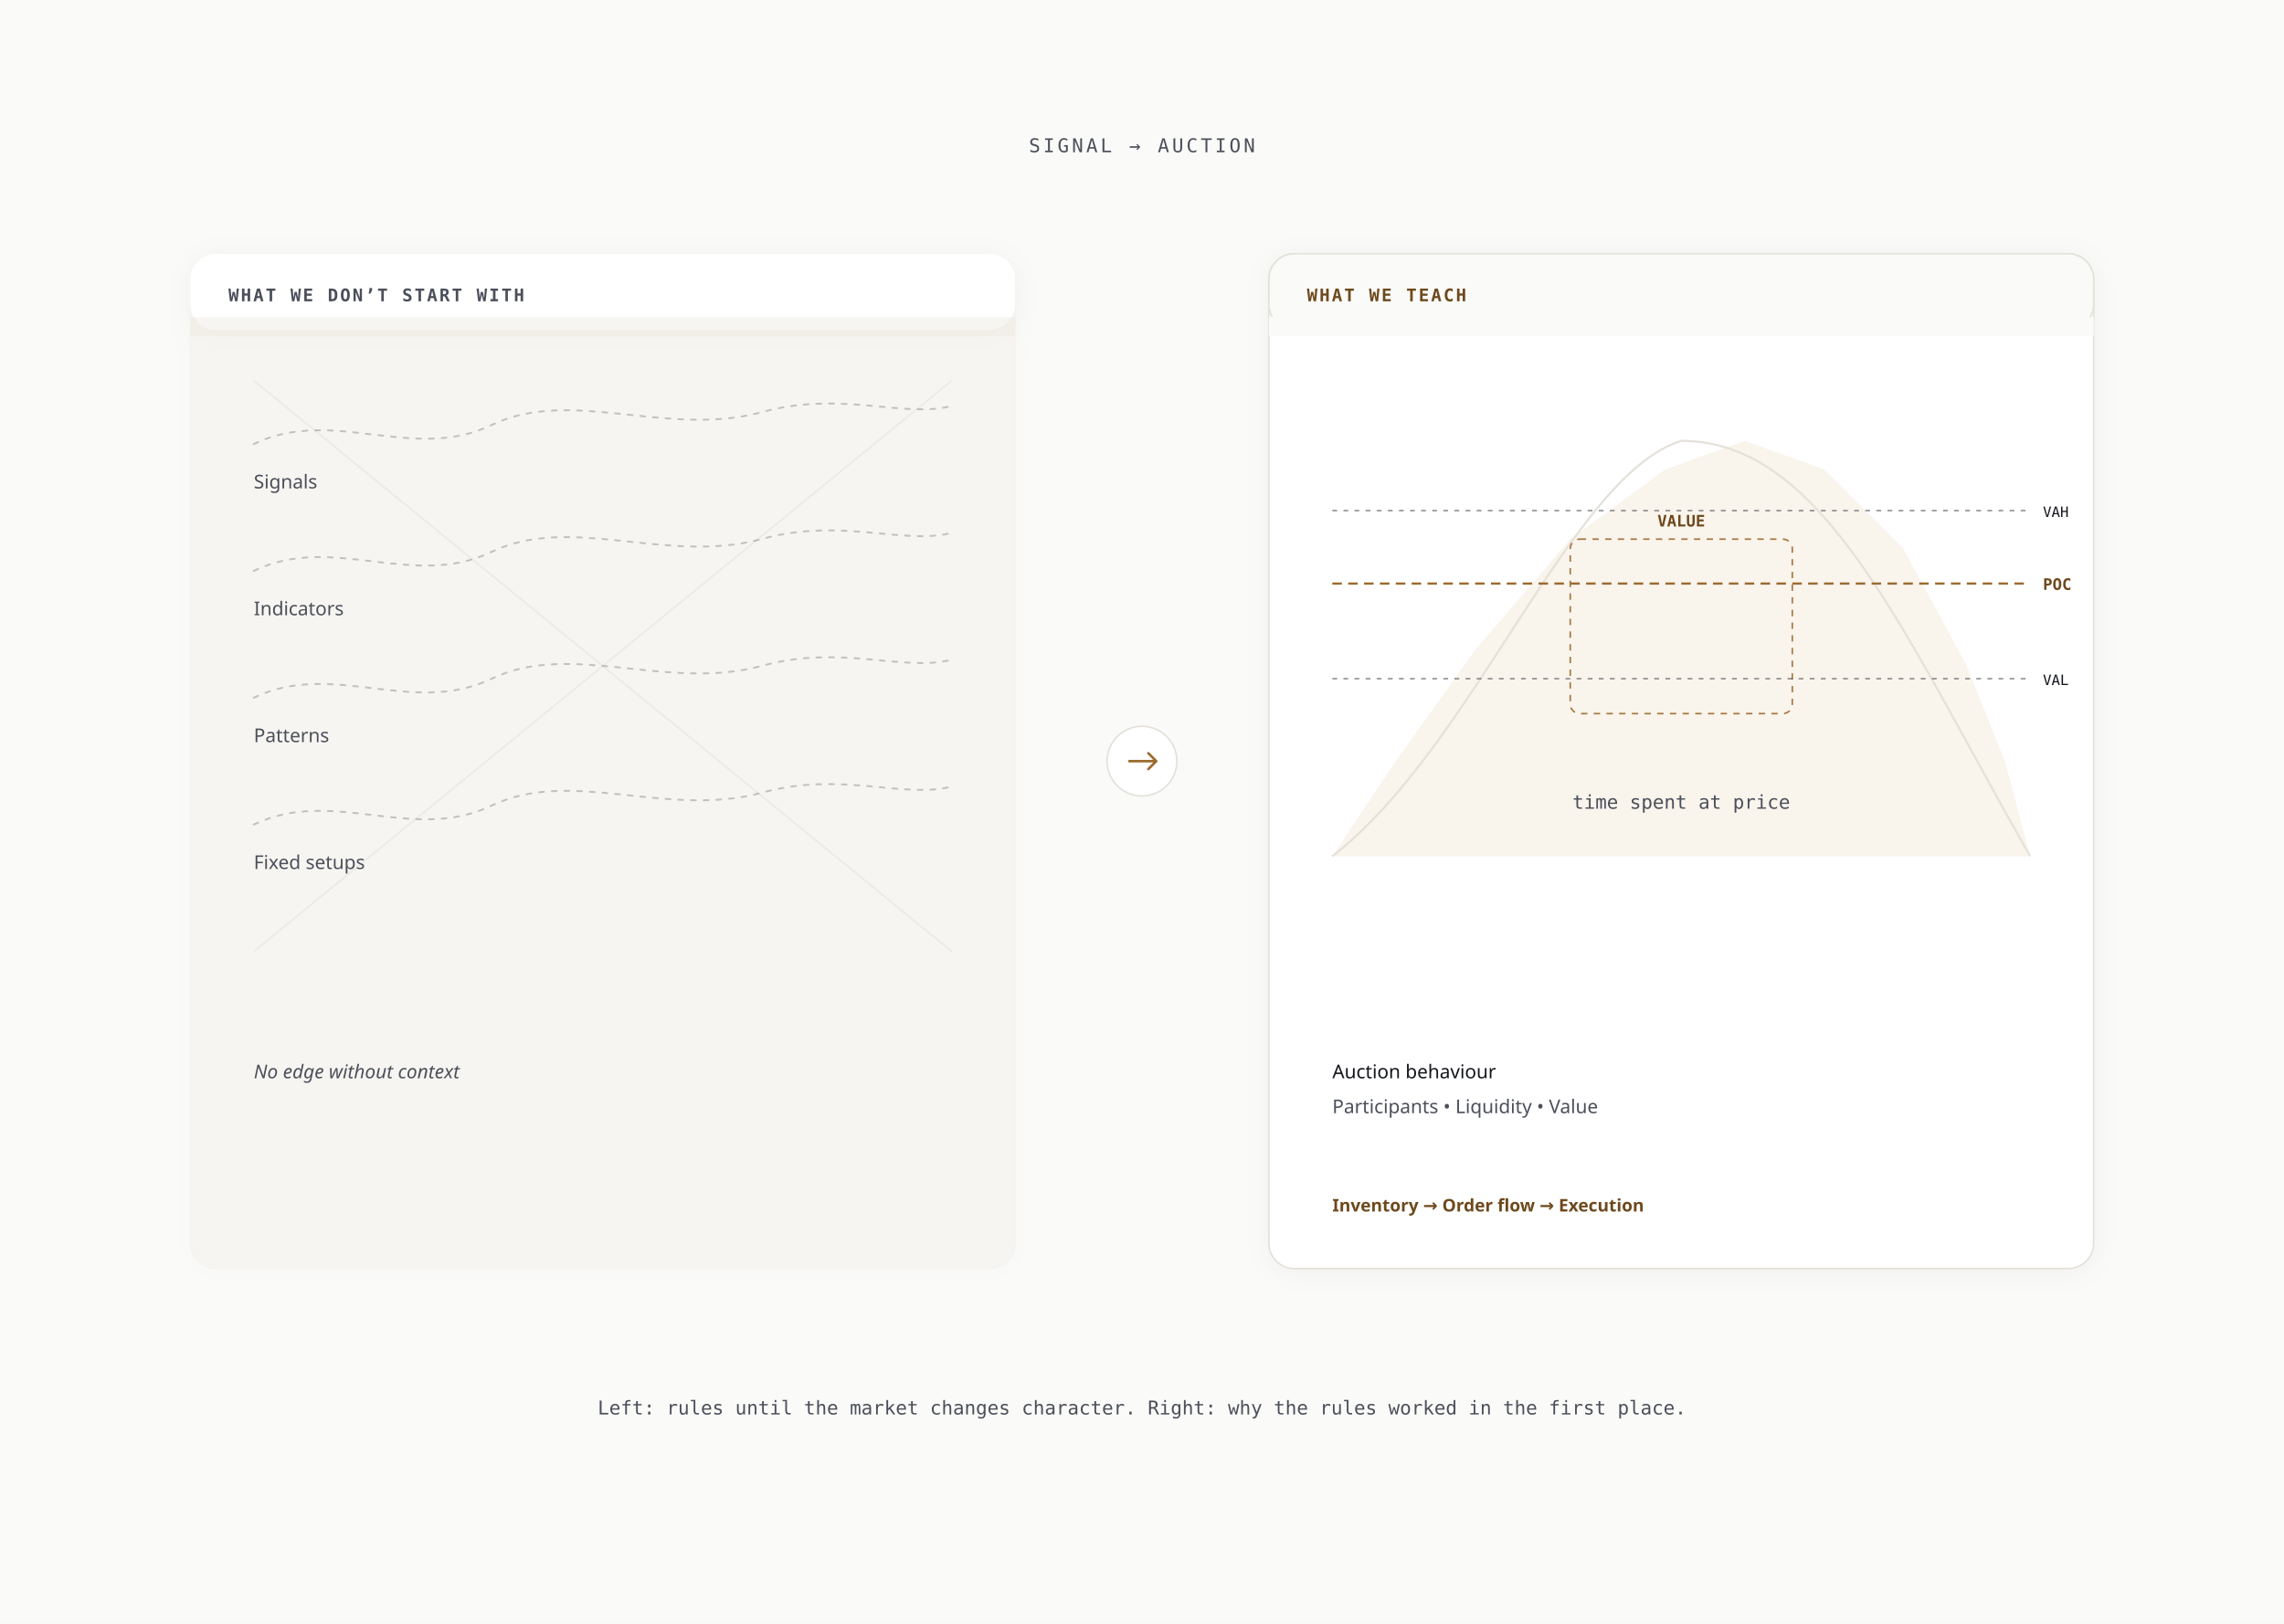
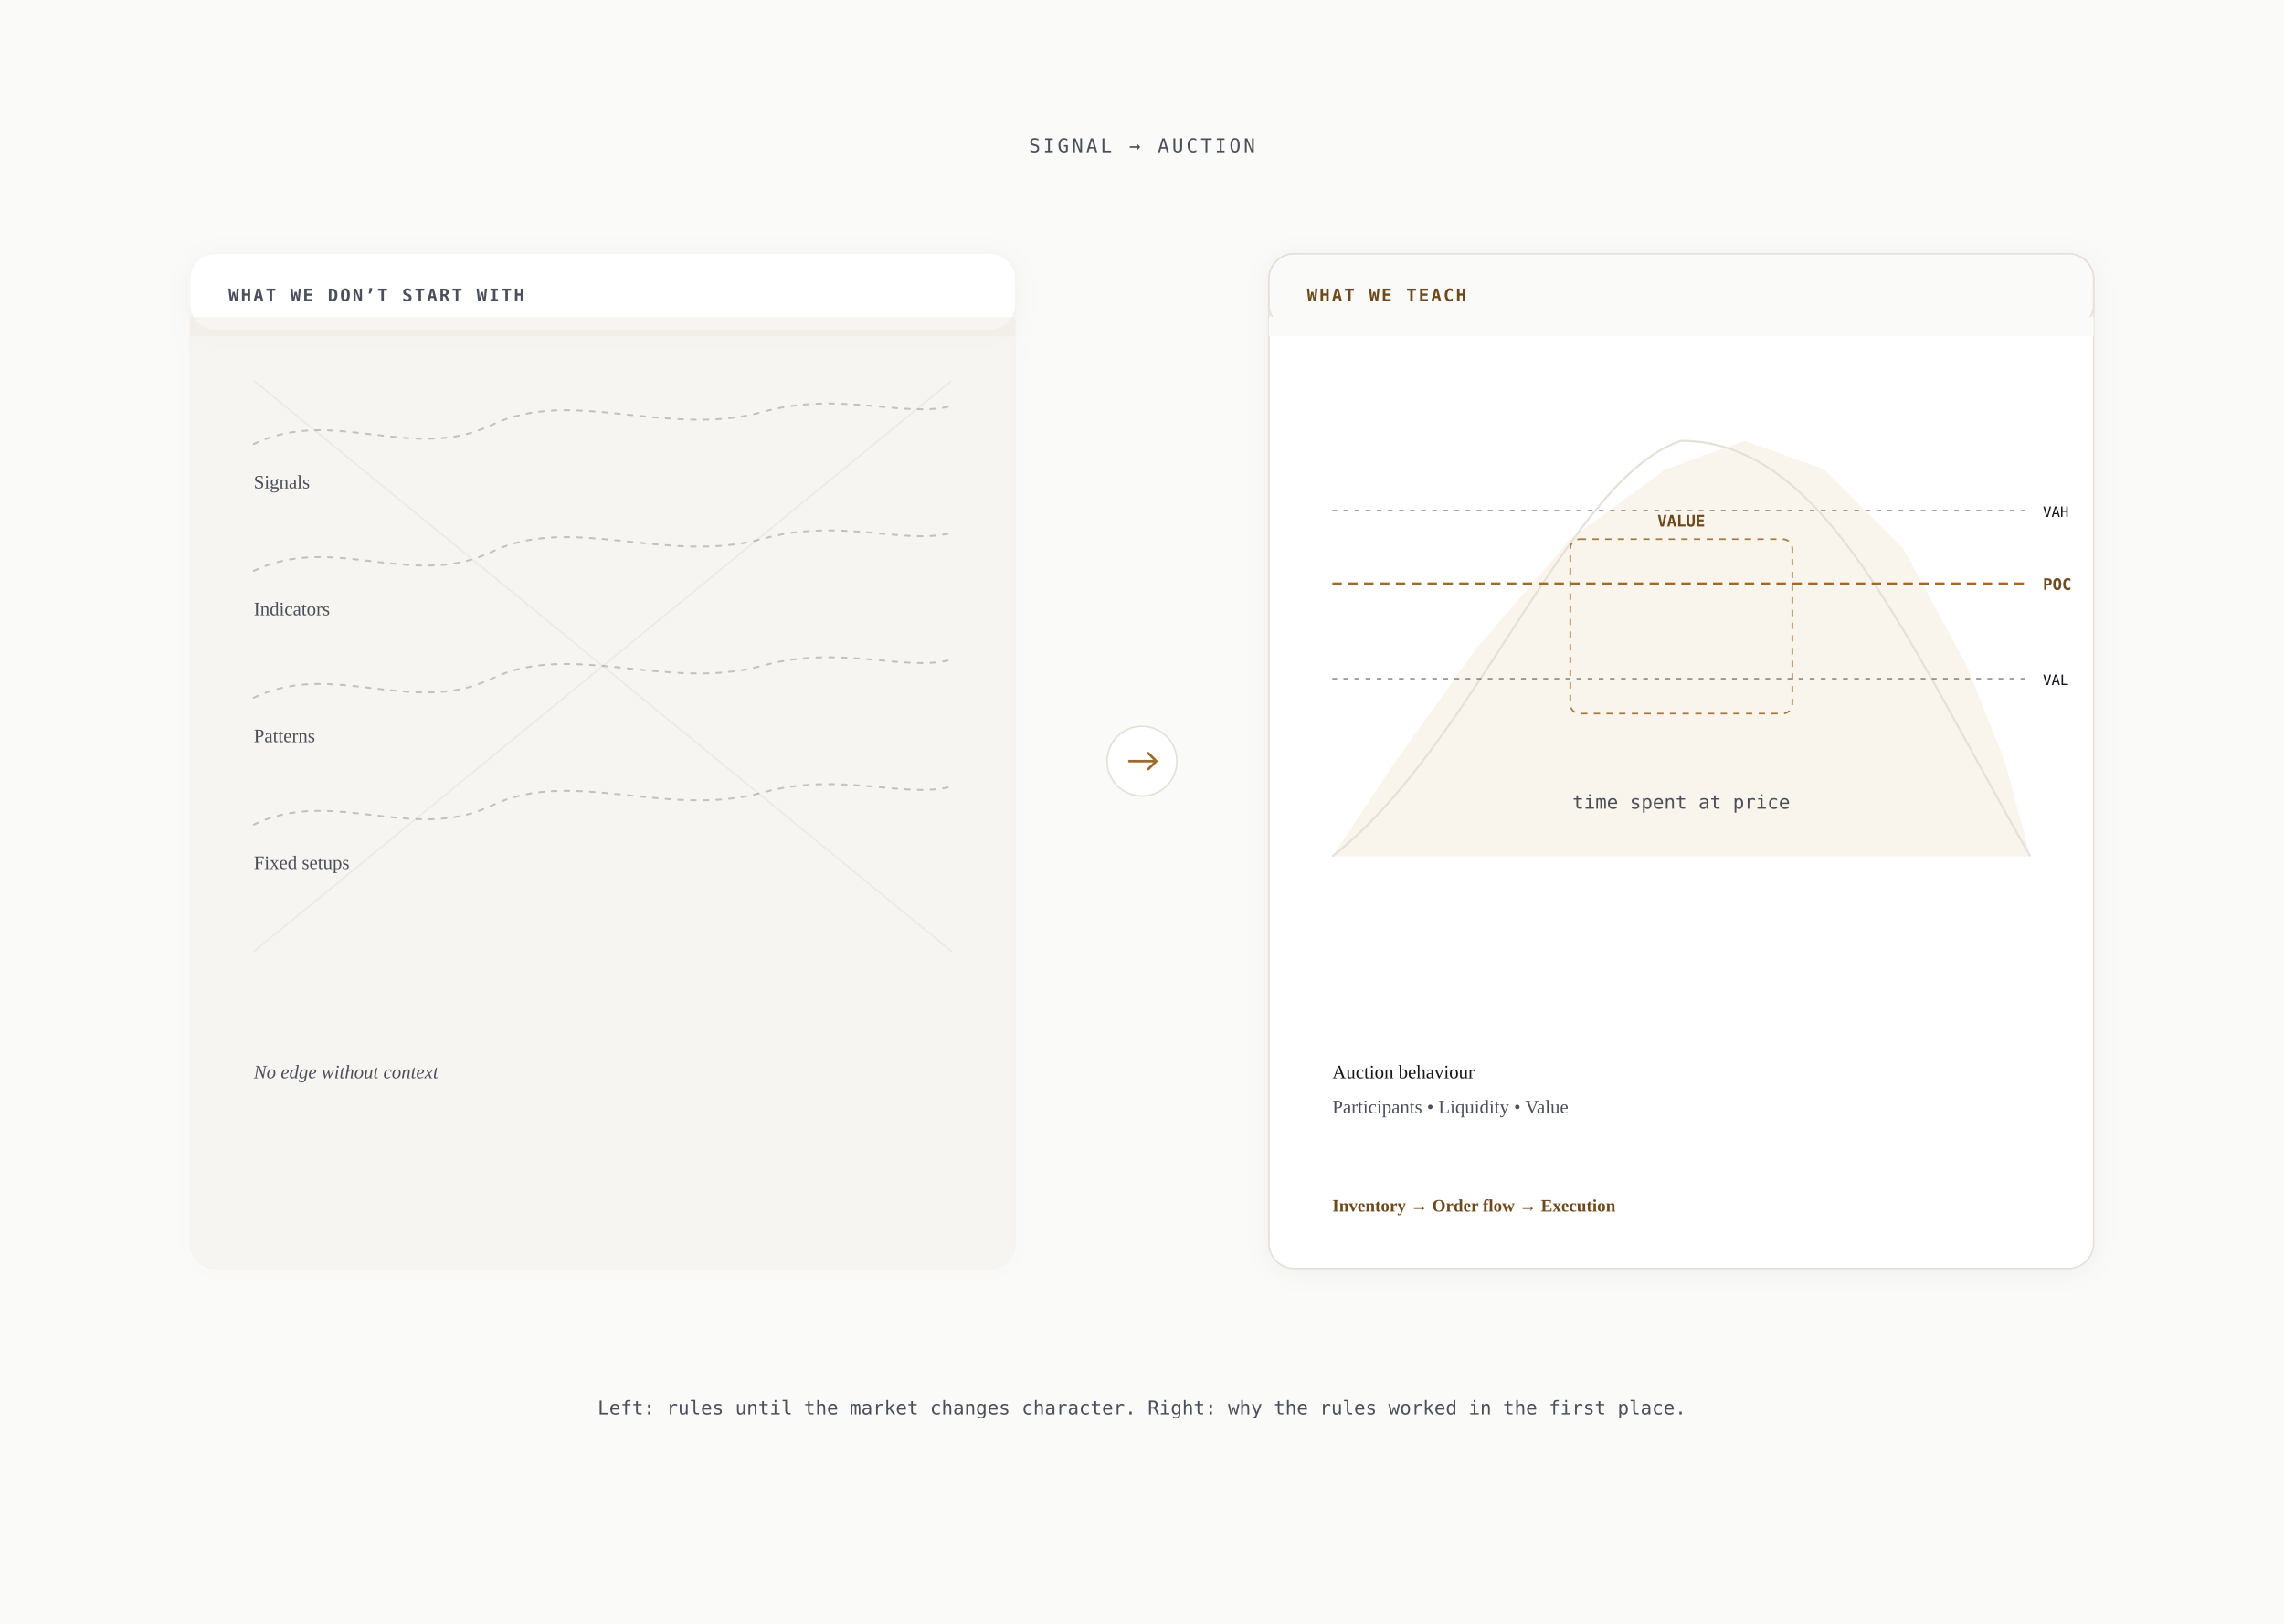
<svg xmlns="http://www.w3.org/2000/svg" viewBox="0 0 1440 1024" width="100%" height="100%" preserveAspectRatio="xMidYMid meet" style="display:block;width:100%;height:auto">
  <defs>
    <filter id="why-shadow" x="-10" y="-10" width="540" height="660">
      <feDropShadow dx="0" dy="2" stdDeviation="8" flood-color="#12151C" flood-opacity="0.04" />
    </filter>
  </defs>
  <rect x="0" y="0" width="1440" height="1024" fill="#FAFAF8" />
  <text x="720" y="96" font-family="JetBrains Mono, monospace" font-size="12" font-weight="500" letter-spacing="1.8" fill="#4B4F5A" text-anchor="middle">SIGNAL → AUCTION</text>
  <g transform="translate(120,160)" filter="url(#why-shadow)">
    <rect x="0" y="0" width="520" height="640" rx="16" fill="#F3E9DB" opacity="0.22" stroke="#E4E1D9" stroke-width="1" />
    <rect x="0" y="0" width="520" height="48" rx="16" fill="#FFFFFF" opacity="1" />
    <rect x="0" y="40" width="520" height="12" fill="#E4E1D9" opacity="0.35" />
    <text x="24" y="30" font-family="JetBrains Mono, monospace" font-size="11" font-weight="600" letter-spacing="1.2" fill="#4B4F5A">WHAT WE DON’T START WITH</text>
    <g opacity="0.9" stroke="#8A8D96" stroke-width="1.2" stroke-linecap="round" fill="none">
      <path d="M40 120 C90 96, 140 132, 190 108 C240 84, 300 116, 360 100 C410 86, 450 104, 480 96" stroke-dasharray="3 5" opacity="0.55" />
      <path d="M40 200 C90 176, 140 212, 190 188 C240 164, 300 196, 360 180 C410 166, 450 184, 480 176" stroke-dasharray="3 5" opacity="0.55" />
      <path d="M40 280 C90 256, 140 292, 190 268 C240 244, 300 276, 360 260 C410 246, 450 264, 480 256" stroke-dasharray="3 5" opacity="0.55" />
      <path d="M40 360 C90 336, 140 372, 190 348 C240 324, 300 356, 360 340 C410 326, 450 344, 480 336" stroke-dasharray="3 5" opacity="0.55" />
    </g>
-     <g font-family="Instrument Sans, system-ui, sans-serif" font-size="12" fill="#4B4F5A">
+     <g font-family="Source Sans 3, Inter, system-ui, sans-serif" font-size="12" fill="#4B4F5A">
      <text x="40" y="148">Signals</text>
      <text x="40" y="228">Indicators</text>
      <text x="40" y="308">Patterns</text>
      <text x="40" y="388">Fixed setups</text>
    </g>
-     <g font-family="Instrument Sans, system-ui, sans-serif" font-size="12" fill="#4B4F5A" opacity="1">
+     <g font-family="Source Sans 3, Inter, system-ui, sans-serif" font-size="12" fill="#4B4F5A" opacity="1">
      <text x="40" y="520" font-style="italic">No edge without context</text>
    </g>
    <g opacity="0.12">
      <line x1="40" y1="80" x2="480" y2="440" stroke="#8A8D96" stroke-width="1" />
      <line x1="480" y1="80" x2="40" y2="440" stroke="#8A8D96" stroke-width="1" />
    </g>
  </g>
  <g transform="translate(720,480)">
    <circle cx="0" cy="0" r="22" fill="#FFFFFF" stroke="#E4E1D9" stroke-width="1" />
    <path d="M-8 0H8M4 -5L9 0L4 5" stroke="#9C6B2E" stroke-width="1.6" stroke-linecap="round" stroke-linejoin="round" fill="none" />
  </g>
  <g transform="translate(800,160)" filter="url(#why-shadow)">
    <rect x="0" y="0" width="520" height="640" rx="16" fill="#FFFFFF" stroke="#E4E1D9" stroke-width="1" />
    <rect x="0" y="0" width="520" height="48" rx="16" fill="#FAFAF8" stroke="#E4E1D9" stroke-width="1" />
    <rect x="0" y="40" width="520" height="12" fill="#FAFAF8" />
    <text x="24" y="30" font-family="JetBrains Mono, monospace" font-size="11" font-weight="600" letter-spacing="1.2" fill="#6E4A1E">WHAT WE TEACH</text>
    <g transform="translate(40,100)">
      <path d="M0 280 L 40 220 L 90 150 L 150 80 L 210 36 L 260 18 L 310 36 L 360 86 L 400 160 L 424 220 L 440 280 Z" fill="#F3E9DB" opacity="0.52" stroke="none" />
      <path d="M0 280 C 90 210, 150 40, 220 18 C 310 18, 360 140, 440 280" fill="none" stroke="#E4E1D9" stroke-width="1.3" />
      <rect x="150" y="80" width="140" height="110" rx="6" fill="none" stroke="#9C6B2E" stroke-width="1" stroke-dasharray="4 4" opacity="0.9" />
      <text x="220" y="72" font-family="JetBrains Mono, monospace" font-size="10" font-weight="600" fill="#6E4A1E" text-anchor="middle">VALUE</text>
      <line x1="0" y1="108" x2="440" y2="108" stroke="#9C6B2E" stroke-width="1.4" stroke-dasharray="6 4" />
      <text x="448" y="112" font-family="JetBrains Mono, monospace" font-size="10" font-weight="600" fill="#6E4A1E">POC</text>
      <line x1="0" y1="62" x2="440" y2="62" stroke="#12151C" stroke-width="0.9" stroke-dasharray="3 4" opacity="0.5" />
      <text x="448" y="66" font-family="JetBrains Mono, monospace" font-size="9" fill="#12151C">VAH</text>
      <line x1="0" y1="168" x2="440" y2="168" stroke="#12151C" stroke-width="0.9" stroke-dasharray="3 4" opacity="0.5" />
      <text x="448" y="172" font-family="JetBrains Mono, monospace" font-size="9" fill="#12151C">VAL</text>
      <text x="220" y="250" font-family="JetBrains Mono, monospace" font-size="12" fill="#4B4F5A" text-anchor="middle">time spent at price</text>
    </g>
-     <g font-family="Instrument Sans, system-ui, sans-serif" font-size="12" fill="#12151C" font-weight="500">
+     <g font-family="Source Sans 3, Inter, system-ui, sans-serif" font-size="12" fill="#12151C" font-weight="500">
      <text x="40" y="520">Auction behaviour</text>
      <text x="40" y="542" font-size="12" fill="#4B4F5A" font-weight="400">Participants • Liquidity • Value</text>
    </g>
-     <g font-family="Instrument Sans, system-ui, sans-serif" font-size="11" fill="#6E4A1E">
+     <g font-family="Source Sans 3, Inter, system-ui, sans-serif" font-size="11" fill="#6E4A1E">
      <text x="40" y="604" font-weight="600">Inventory → Order flow → Execution</text>
    </g>
  </g>
  <text x="720" y="892" font-family="JetBrains Mono, monospace" font-size="12" fill="#4B4F5A" text-anchor="middle">Left: rules until the market changes character. Right: why the rules worked in the first place.</text>
</svg>
